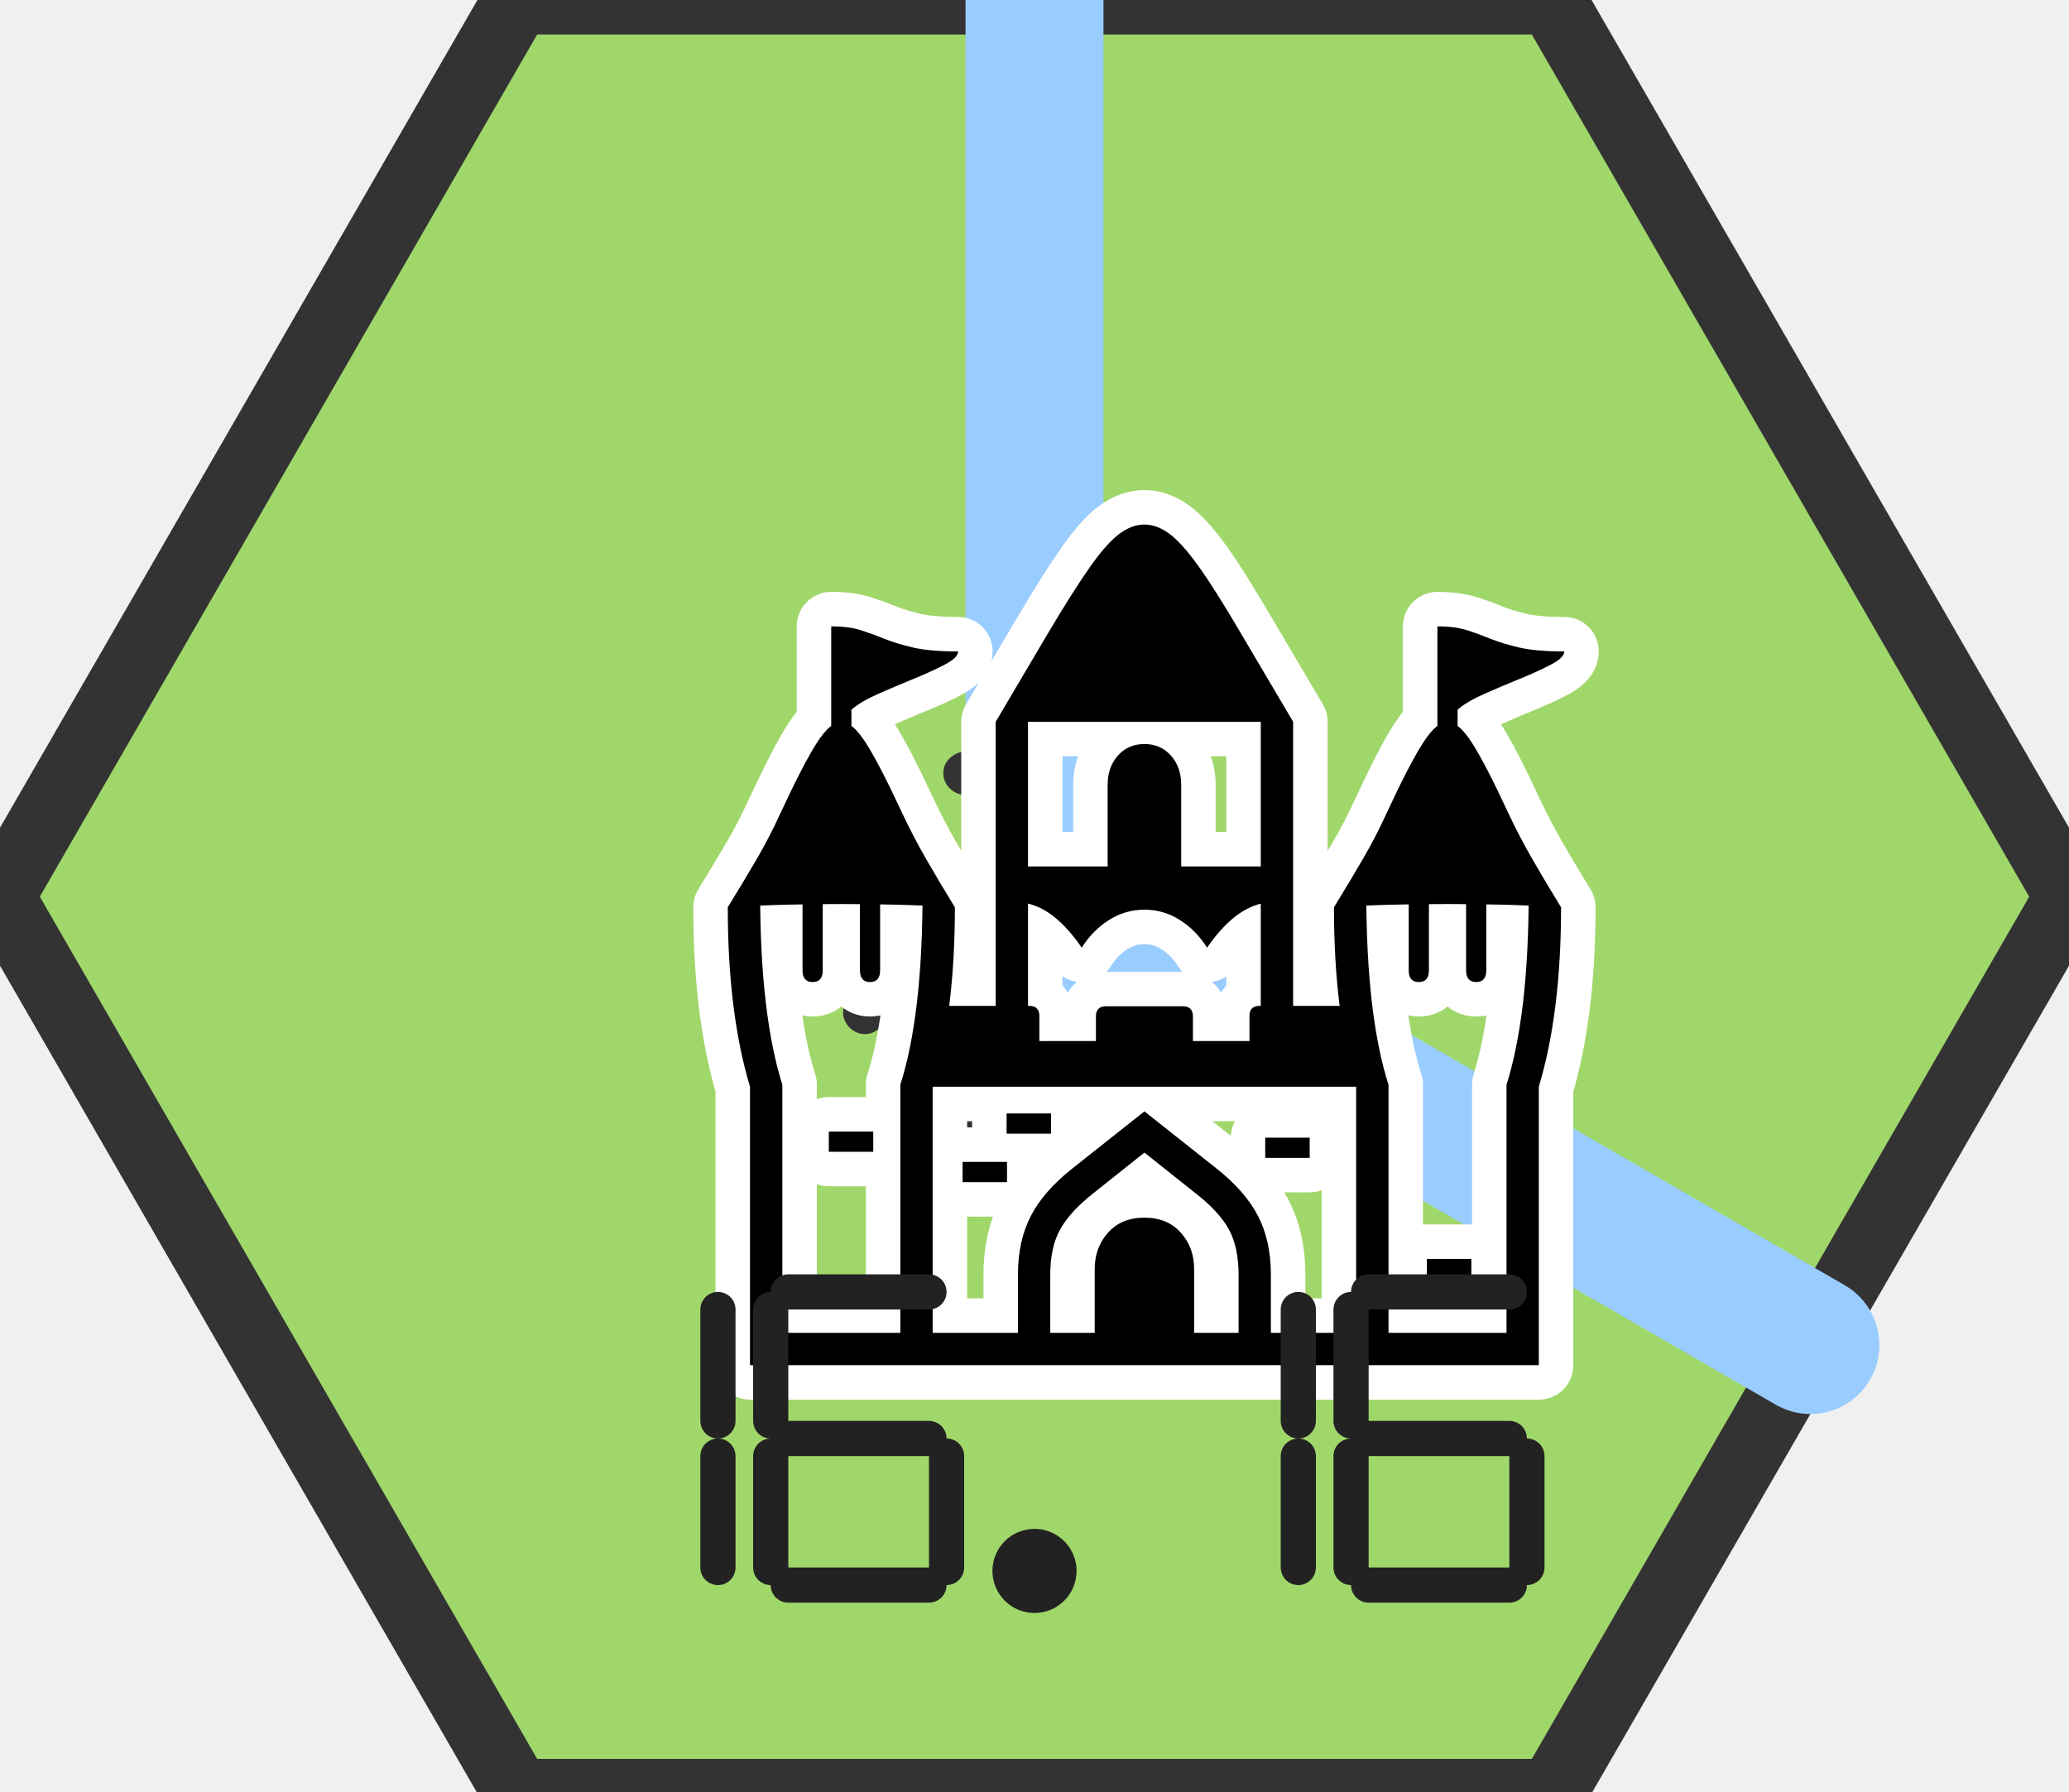
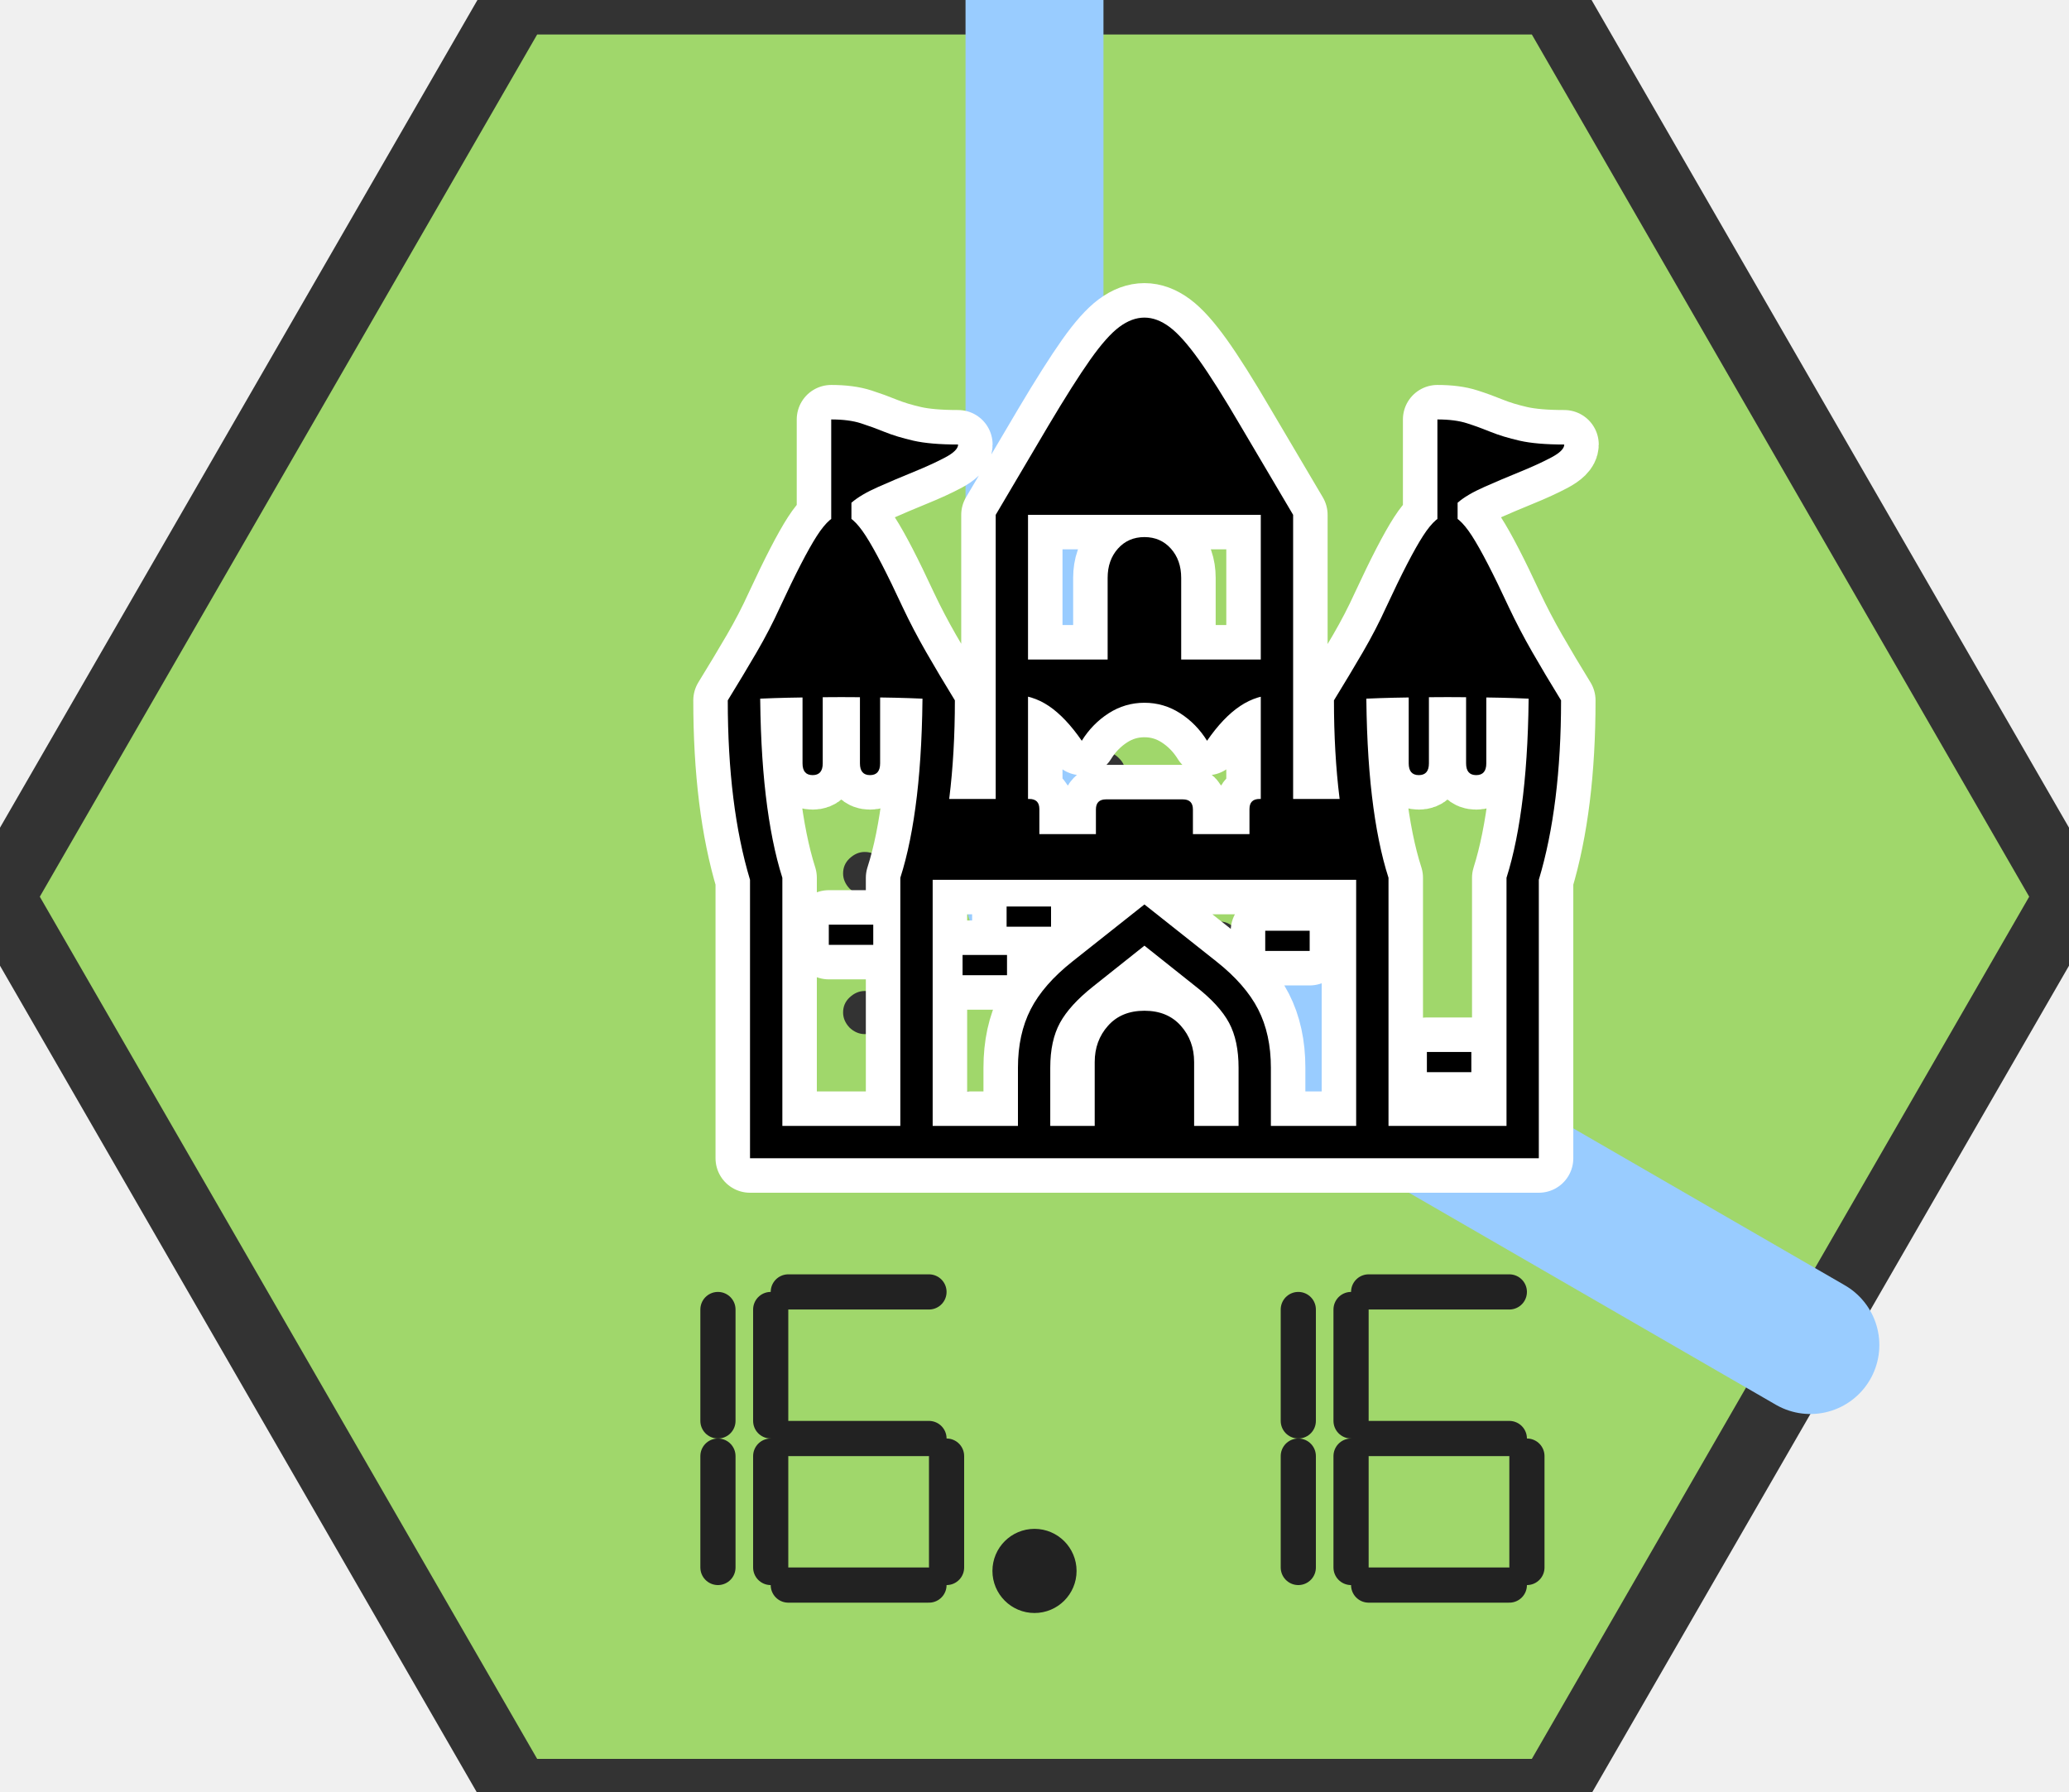
<svg xmlns="http://www.w3.org/2000/svg" xmlns:xlink="http://www.w3.org/1999/xlink" width="60.00" height="51.96" viewBox="0 0 60.00 51.96">
  <a xlink:href="/wiki/16-16/">
    <polygon points="15.0,0.0 45.0,0.0 60.0,26.0 45.0,52.0 15.0,52.0 0.0,26.0" fill="#a0d76b" stroke="#333333" stroke-width="2" />
    <text x="30.0" y="26.0" text-anchor="middle" dominant-baseline="middle" font-size="24" font-family="system-ui, sans-serif" fill="#333333">︎</text>
    <path d="M 30.0 0.0 L 30.0 26.0 L 52.5 39.0" stroke="#99CCFF" stroke-width="4" fill="none" stroke-linecap="round" stroke-linejoin="round" />
-     <g transform="translate(18.0,35.6)">
+     <g transform="translate(18.0,29.6)">
      <path d="M3.75 3.984V-4.09Q3.105 -6.234 3.105 -9.293L4.043 -9.762Q4.043 -7.934 4.207 -6.539Q4.371 -5.145 4.688 -4.148V3.047H25.688V-4.148Q26.004 -5.145 26.168 -6.539Q26.332 -7.934 26.332 -9.762L27.27 -9.293Q27.27 -6.234 26.625 -4.09V3.984ZM6.035 -2.203V-2.789H7.324V-2.203ZM8.109 3.516V-4.148Q8.426 -5.133 8.59 -6.527Q8.754 -7.922 8.754 -9.762L9.691 -9.293Q9.691 -6.234 9.047 -4.09V3.516ZM9.914 -1.324V-1.91H11.203V-1.324ZM13.746 3.516V1.195Q13.746 0.574 14.133 0.141Q14.52 -0.293 15.188 -0.293Q15.855 -0.293 16.242 0.141Q16.629 0.574 16.629 1.195V3.516ZM5.566 -7.125Q5.273 -7.125 5.273 -7.465V-9.879H5.859V-7.465Q5.859 -7.125 5.566 -7.125ZM11.191 -2.73V-3.316H12.48V-2.73ZM11.52 3.516V1.359Q11.52 0.387 11.889 -0.334Q12.258 -1.055 13.102 -1.723L15.188 -3.375L17.273 -1.723Q18.117 -1.055 18.486 -0.334Q18.855 0.387 18.855 1.359V3.516H17.918V1.359Q17.918 0.574 17.643 0.059Q17.367 -0.457 16.676 -0.996L15.188 -2.18L13.699 -0.996Q13.02 -0.457 12.738 0.059Q12.457 0.574 12.457 1.359V3.516ZM7.23 -7.125Q6.938 -7.125 6.938 -7.465V-9.879H7.523V-7.465Q7.523 -7.125 7.23 -7.125ZM3.105 -9.293Q3.574 -10.055 3.949 -10.699Q4.324 -11.344 4.617 -11.988Q5.297 -13.453 5.689 -14.062Q6.082 -14.672 6.398 -14.672Q6.715 -14.672 7.107 -14.062Q7.5 -13.453 8.18 -11.988Q8.484 -11.344 8.854 -10.699Q9.223 -10.055 9.691 -9.293Q8.719 -9.352 7.957 -9.369Q7.195 -9.387 6.398 -9.387Q5.613 -9.387 4.846 -9.369Q4.078 -9.352 3.105 -9.293ZM8.836 -4.09 9.188 -6.434H11.848Q12.141 -6.434 12.141 -6.141V-5.414H13.781V-6.129Q13.781 -6.422 14.074 -6.422H16.301Q16.594 -6.422 16.594 -6.129V-5.414H18.234V-6.141Q18.234 -6.434 18.527 -6.434H21.352L21.703 -4.09ZM18.691 -2.027V-2.613H19.98V-2.027ZM23.379 1.488V0.902H24.668V1.488ZM6.105 -13.359V-17.438Q6.621 -17.438 6.967 -17.326Q7.312 -17.215 7.658 -17.074Q8.004 -16.934 8.49 -16.822Q8.977 -16.711 9.785 -16.711Q9.785 -16.535 9.41 -16.336Q9.035 -16.137 8.502 -15.92Q7.969 -15.703 7.465 -15.48Q6.961 -15.258 6.691 -15.023V-13.359ZM13.371 -8.121Q12.902 -8.801 12.416 -9.129Q11.93 -9.457 11.344 -9.457V-10.477H19.031V-9.457Q18.457 -9.457 17.965 -9.129Q17.473 -8.801 17.004 -8.121Q16.699 -8.613 16.225 -8.918Q15.75 -9.223 15.188 -9.223Q14.625 -9.223 14.15 -8.918Q13.676 -8.613 13.371 -8.121ZM21.328 3.516V-4.09Q20.684 -6.234 20.684 -9.293L21.621 -9.762Q21.621 -7.922 21.785 -6.527Q21.949 -5.133 22.266 -4.148V3.516ZM18.562 -4.406V-14.906L19.5 -14.672V-4.406ZM14.121 -10.02V-12.844Q14.121 -13.359 14.42 -13.693Q14.719 -14.027 15.188 -14.027Q15.656 -14.027 15.955 -13.693Q16.254 -13.359 16.254 -12.844V-10.02ZM23.145 -7.125Q22.852 -7.125 22.852 -7.465V-9.879H23.438V-7.465Q23.438 -7.125 23.145 -7.125ZM10.875 -14.672 12.398 -17.25Q13.137 -18.492 13.617 -19.172Q14.098 -19.852 14.461 -20.121Q14.824 -20.391 15.188 -20.391Q15.551 -20.391 15.914 -20.121Q16.277 -19.852 16.764 -19.172Q17.25 -18.492 17.977 -17.25L19.5 -14.672ZM24.809 -7.125Q24.516 -7.125 24.516 -7.465V-9.879H25.102V-7.465Q25.102 -7.125 24.809 -7.125ZM20.684 -9.293Q21.152 -10.055 21.527 -10.699Q21.902 -11.344 22.195 -11.988Q22.875 -13.453 23.268 -14.062Q23.66 -14.672 23.977 -14.672Q24.293 -14.672 24.686 -14.062Q25.078 -13.453 25.758 -11.988Q26.062 -11.344 26.432 -10.699Q26.801 -10.055 27.27 -9.293Q26.297 -9.352 25.535 -9.369Q24.773 -9.387 23.977 -9.387Q23.191 -9.387 22.424 -9.369Q21.656 -9.352 20.684 -9.293ZM23.684 -13.359V-17.438Q24.199 -17.438 24.545 -17.326Q24.891 -17.215 25.236 -17.074Q25.582 -16.934 26.068 -16.822Q26.555 -16.711 27.363 -16.711Q27.363 -16.535 26.988 -16.336Q26.613 -16.137 26.08 -15.92Q25.547 -15.703 25.043 -15.48Q24.539 -15.258 24.27 -15.023V-13.359ZM10.875 -4.406V-14.672L11.812 -14.906V-4.406Z" fill="#000000" stroke="#ffffff" stroke-width="2" paint-order="stroke fill" stroke-linejoin="round" stroke-linecap="round" />
    </g>
    <g fill="none" stroke="#222222" stroke-width="1.02" stroke-linecap="round" stroke-linejoin="round">
      <path d="M 20.82 37.97 L 20.82 41.20" />
      <path d="M 20.82 42.22 L 20.82 45.45" />
      <path d="M 22.86 37.46 L 26.94 37.46" />
      <path d="M 22.35 37.97 L 22.35 41.20" />
      <path d="M 22.86 41.71 L 26.94 41.71" />
      <path d="M 27.45 42.22 L 27.45 45.45" />
      <path d="M 22.86 45.96 L 26.94 45.96" />
      <path d="M 22.35 42.22 L 22.35 45.45" />
      <circle cx="30.00" cy="45.55" r="0.71" fill="#222222" />
      <path d="M 37.65 37.97 L 37.65 41.20" />
      <path d="M 37.65 42.22 L 37.65 45.45" />
      <path d="M 39.69 37.46 L 43.77 37.46" />
      <path d="M 39.18 37.97 L 39.18 41.20" />
      <path d="M 39.69 41.71 L 43.77 41.71" />
      <path d="M 44.28 42.22 L 44.28 45.45" />
      <path d="M 39.69 45.96 L 43.77 45.96" />
      <path d="M 39.18 42.22 L 39.18 45.45" />
    </g>
  </a>
</svg>
